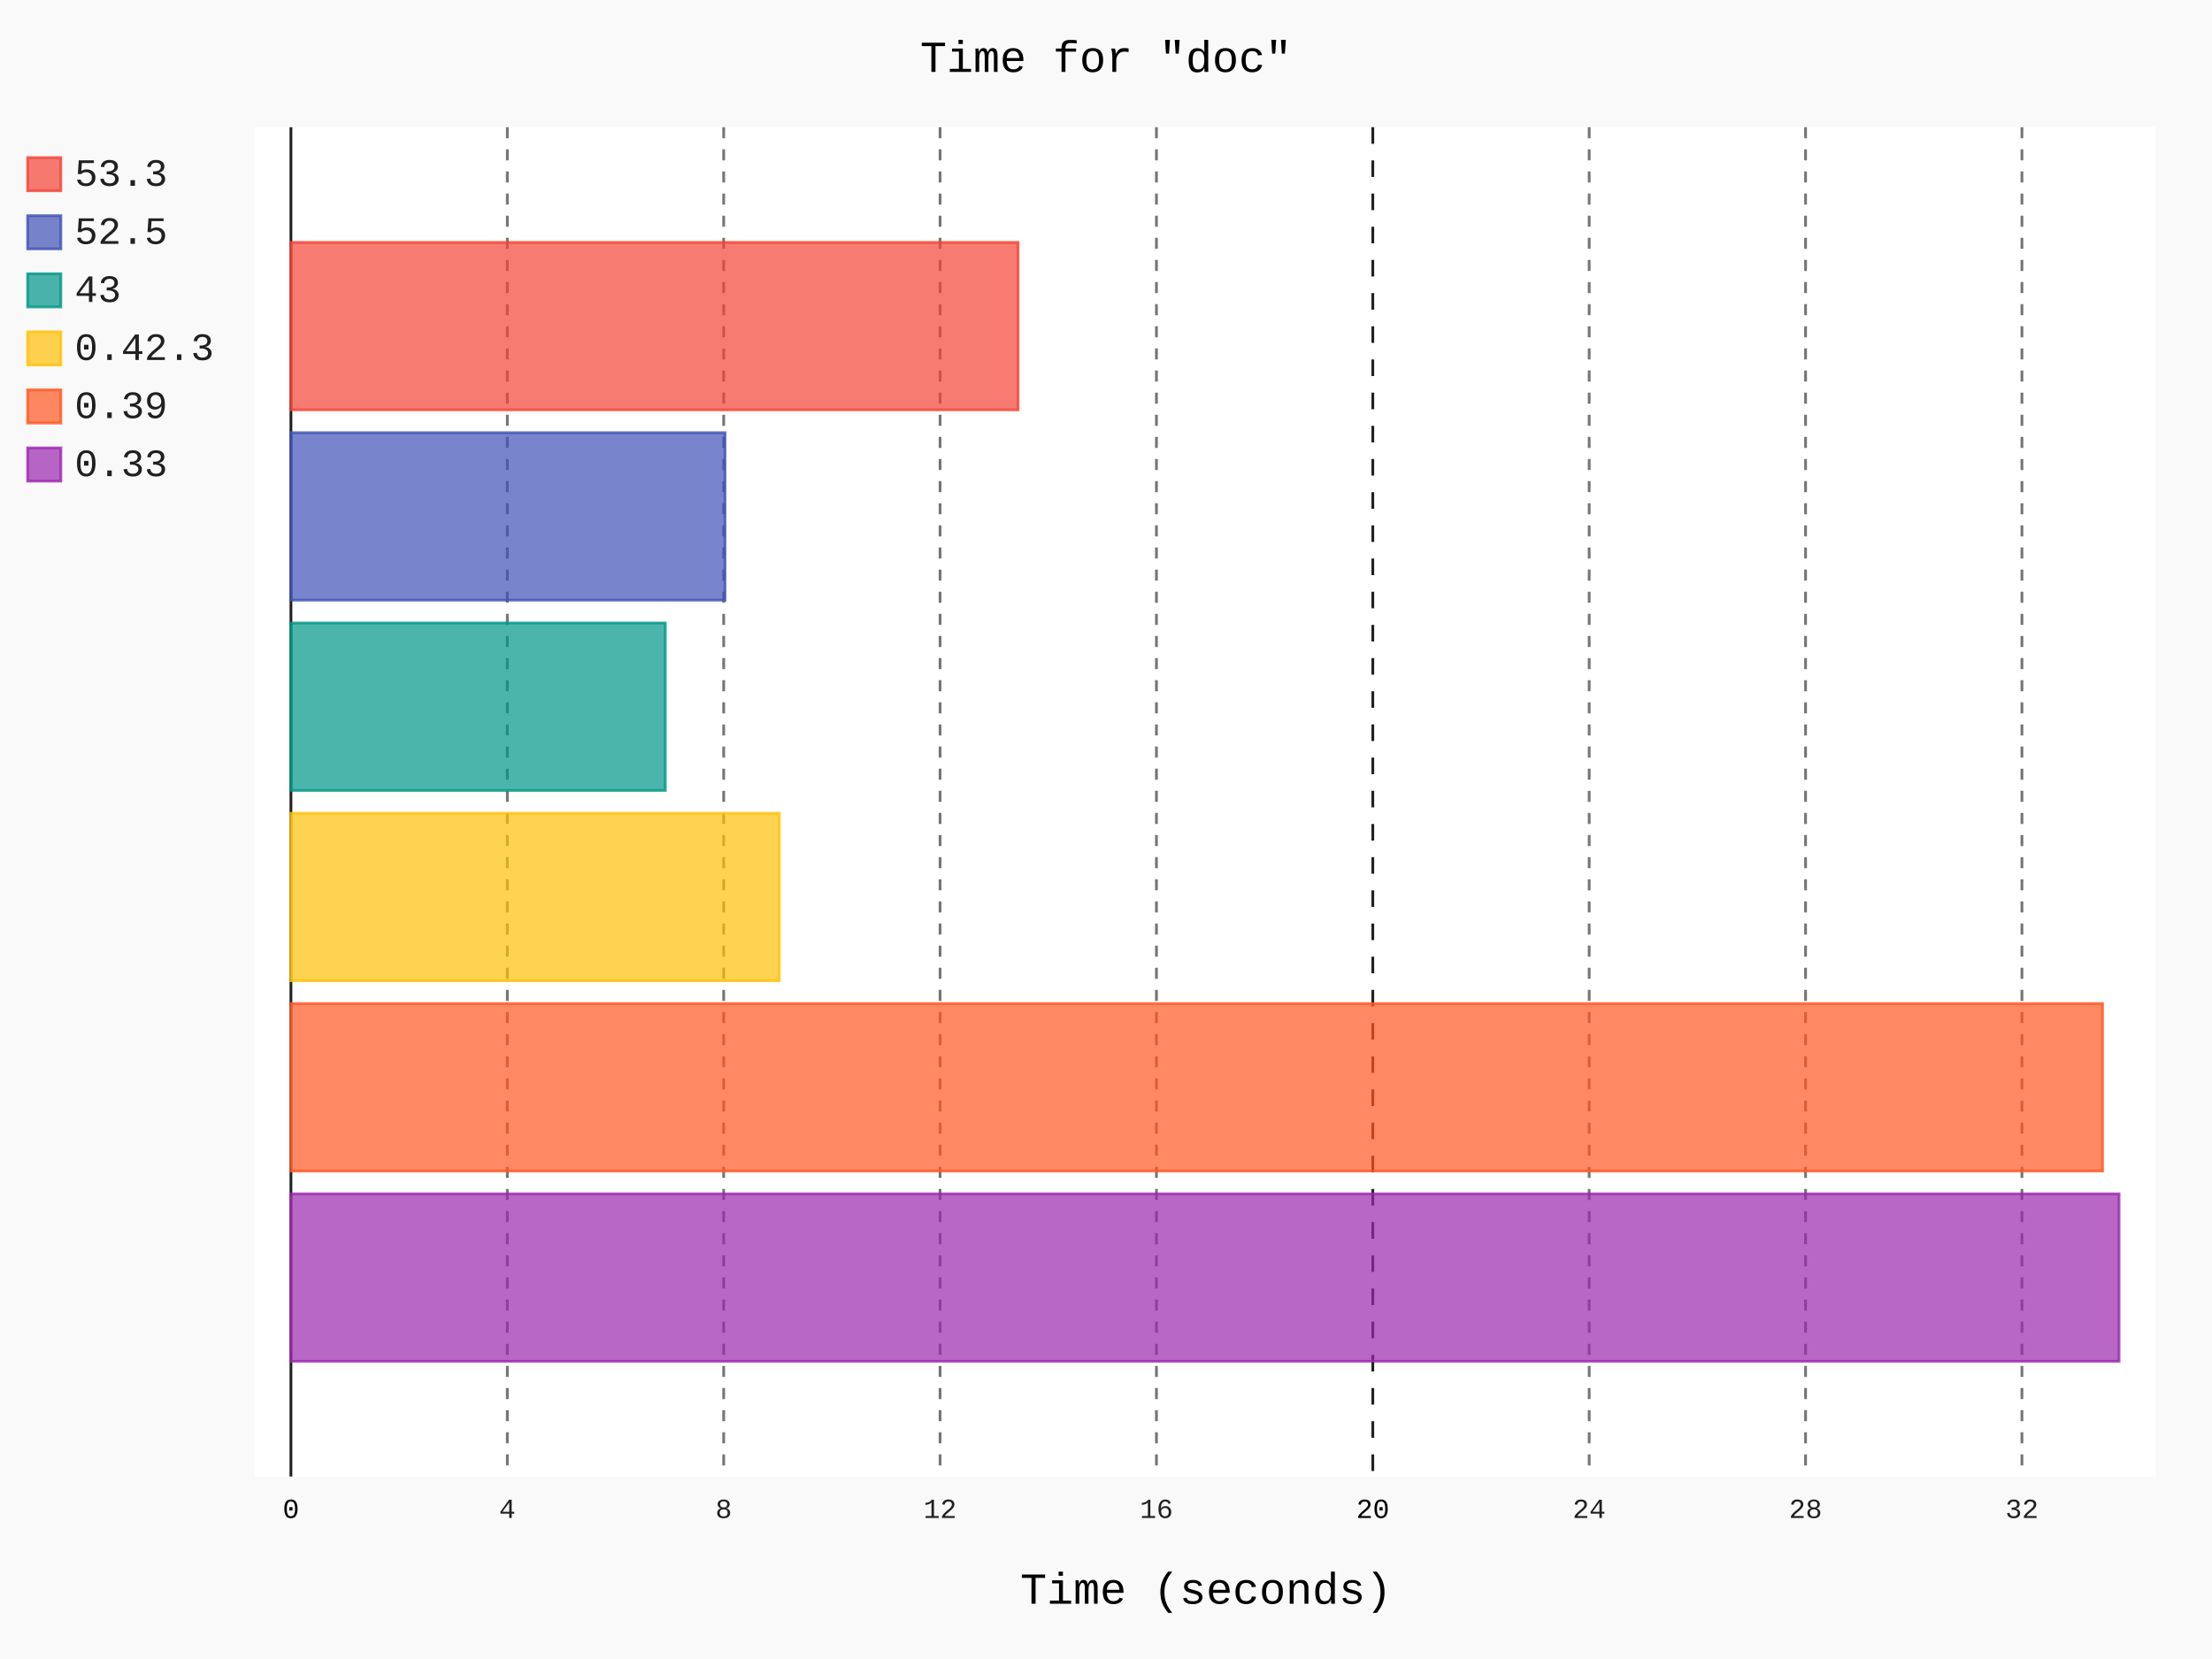
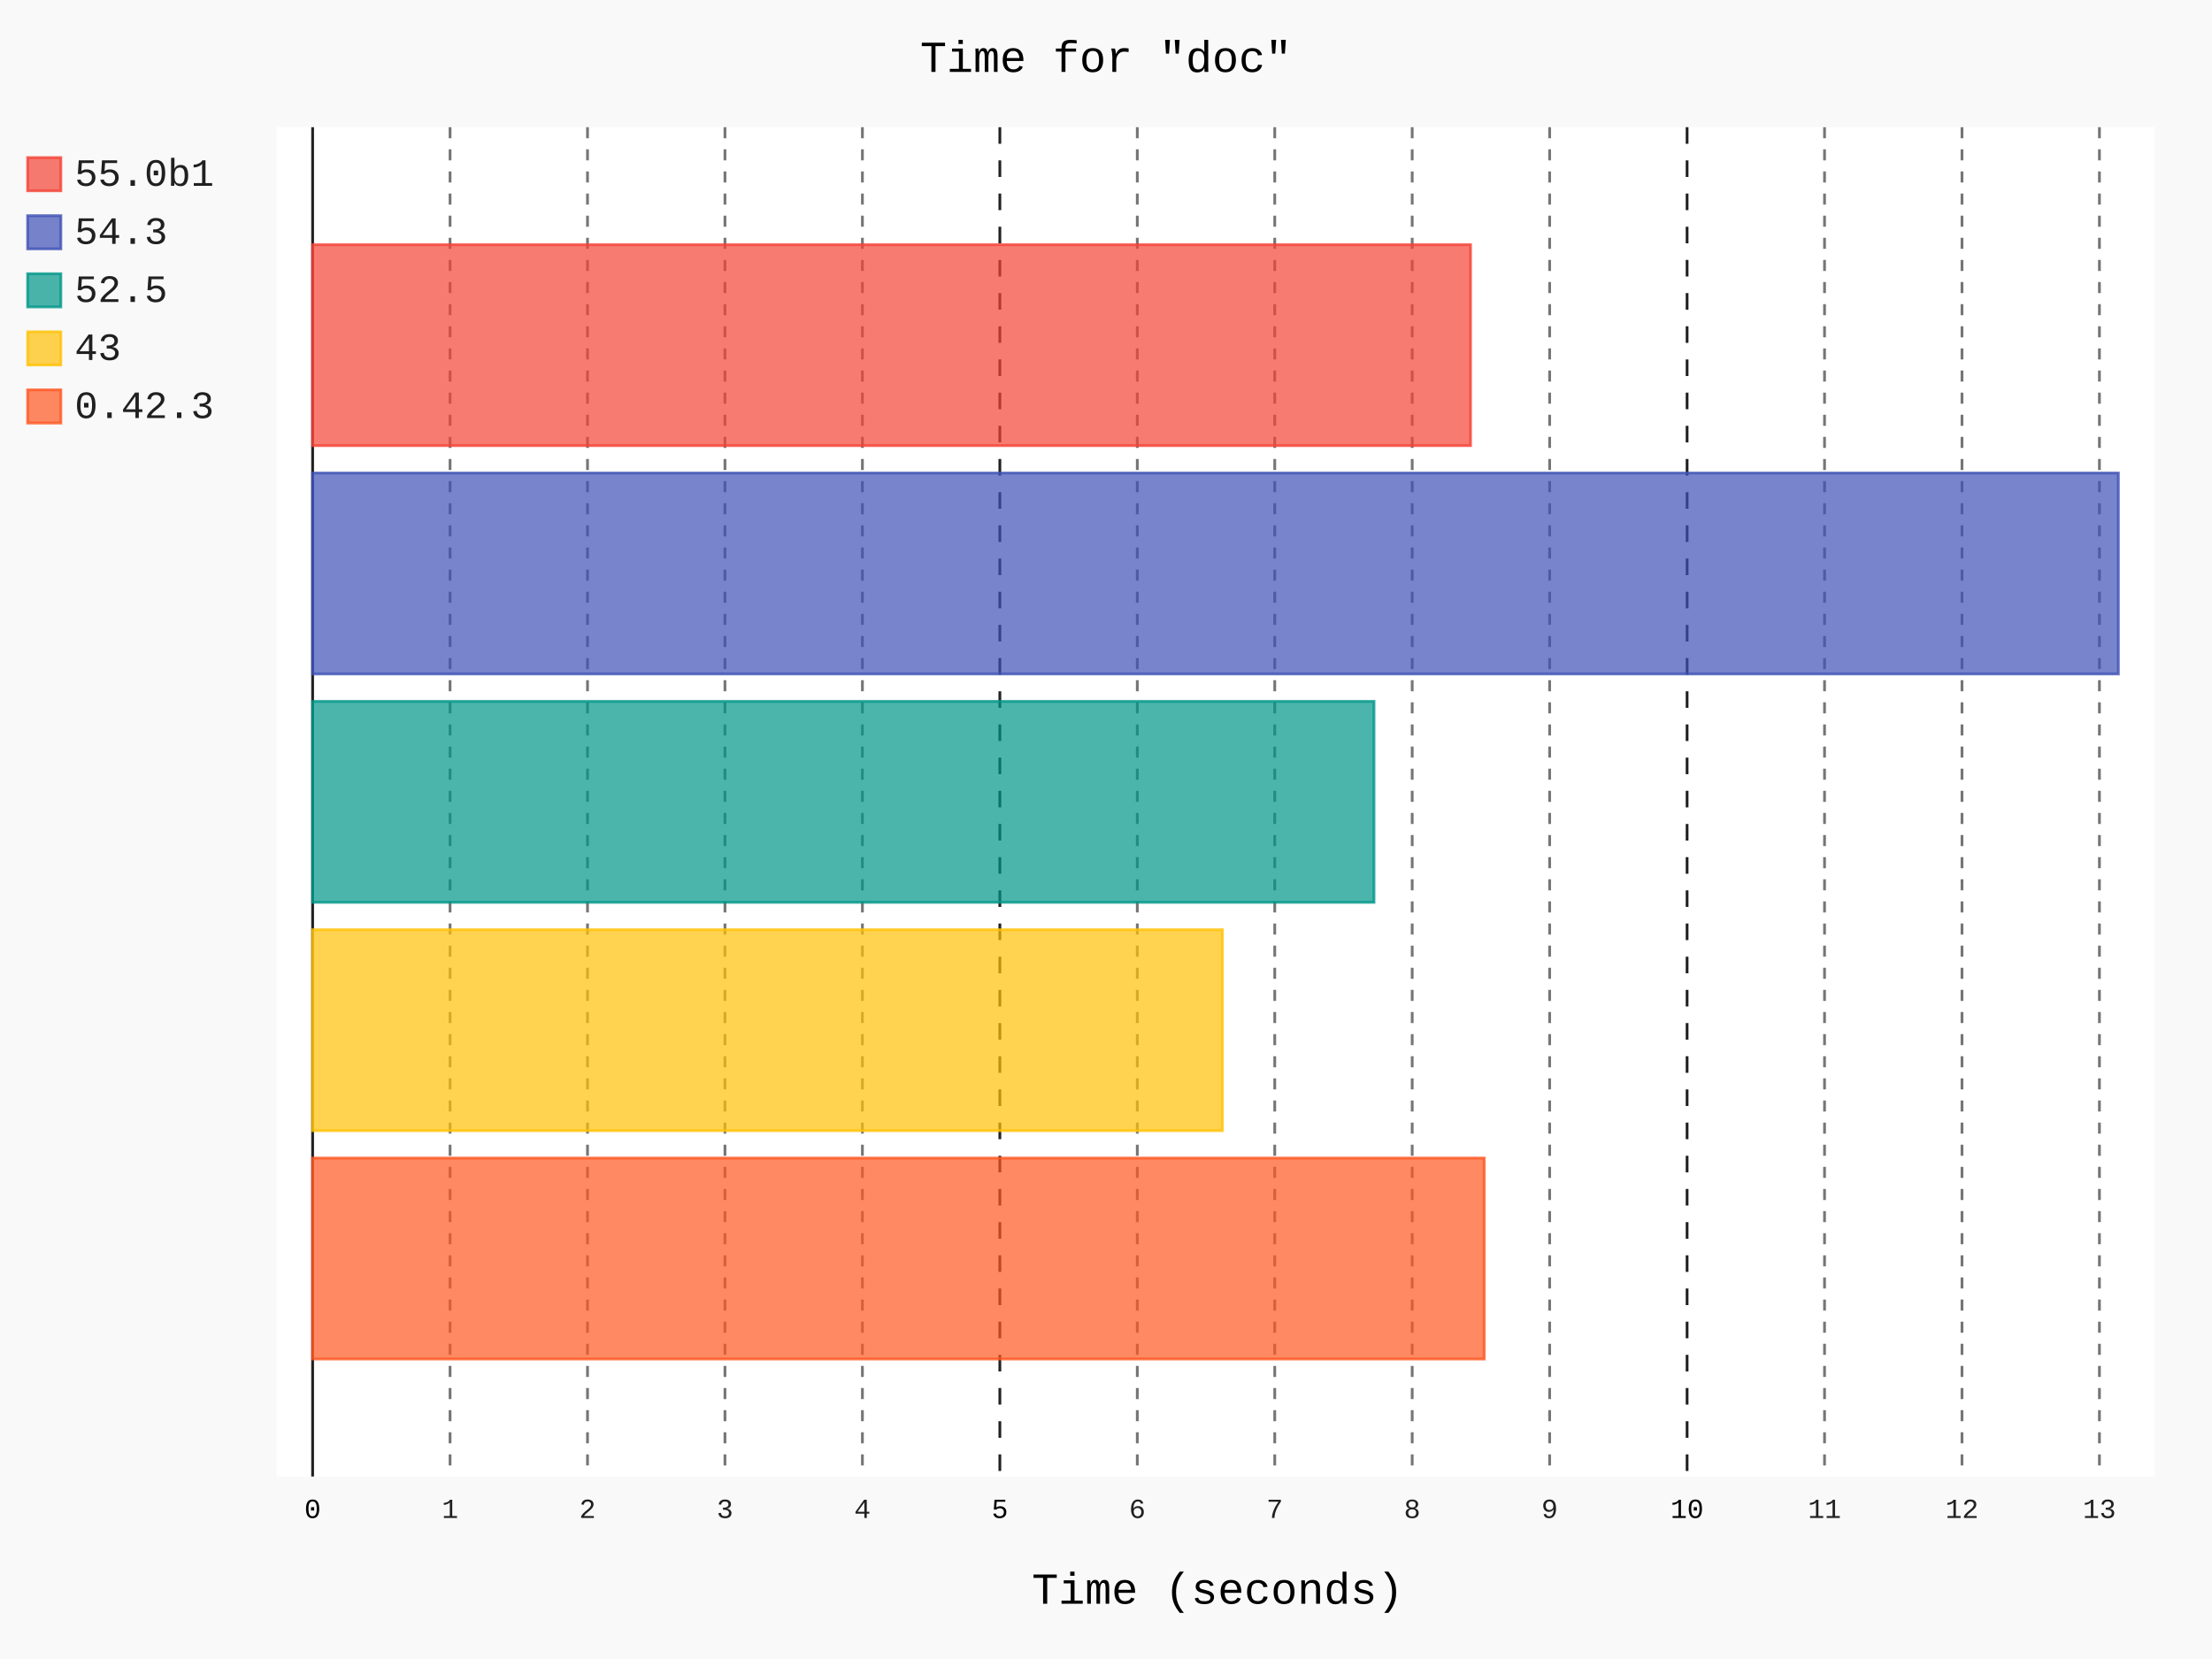
- <svg xmlns="http://www.w3.org/2000/svg" id="chart-b9147e9c-9933-45d5-b636-1f0ce4210431" class="pygal-chart" viewBox="0 0 800 600">
+ <svg xmlns="http://www.w3.org/2000/svg" id="chart-b84d6257-98fa-46c2-a483-85a273ecbb03" class="pygal-chart" viewBox="0 0 800 600">
  <defs>
-     <style type="text/css">#chart-b9147e9c-9933-45d5-b636-1f0ce4210431{-webkit-user-select:none;-webkit-font-smoothing:antialiased;font-family:Consolas,"Liberation Mono",Menlo,Courier,monospace}#chart-b9147e9c-9933-45d5-b636-1f0ce4210431 .title{font-family:Consolas,"Liberation Mono",Menlo,Courier,monospace;font-size:16px}#chart-b9147e9c-9933-45d5-b636-1f0ce4210431 .legends .legend text{font-family:Consolas,"Liberation Mono",Menlo,Courier,monospace;font-size:14px}#chart-b9147e9c-9933-45d5-b636-1f0ce4210431 .axis text{font-family:Consolas,"Liberation Mono",Menlo,Courier,monospace;font-size:10px}#chart-b9147e9c-9933-45d5-b636-1f0ce4210431 .axis text.major{font-family:Consolas,"Liberation Mono",Menlo,Courier,monospace;font-size:10px}#chart-b9147e9c-9933-45d5-b636-1f0ce4210431 .text-overlay text.value{font-family:Consolas,"Liberation Mono",Menlo,Courier,monospace;font-size:16px}#chart-b9147e9c-9933-45d5-b636-1f0ce4210431 .text-overlay text.label{font-family:Consolas,"Liberation Mono",Menlo,Courier,monospace;font-size:10px}#chart-b9147e9c-9933-45d5-b636-1f0ce4210431 .tooltip{font-family:Consolas,"Liberation Mono",Menlo,Courier,monospace;font-size:14px}#chart-b9147e9c-9933-45d5-b636-1f0ce4210431 text.no_data{font-family:Consolas,"Liberation Mono",Menlo,Courier,monospace;font-size:64px}
- #chart-b9147e9c-9933-45d5-b636-1f0ce4210431{background-color:rgba(249,249,249,1)}#chart-b9147e9c-9933-45d5-b636-1f0ce4210431 path,#chart-b9147e9c-9933-45d5-b636-1f0ce4210431 line,#chart-b9147e9c-9933-45d5-b636-1f0ce4210431 rect,#chart-b9147e9c-9933-45d5-b636-1f0ce4210431 circle{-webkit-transition:150ms;-moz-transition:150ms;transition:150ms}#chart-b9147e9c-9933-45d5-b636-1f0ce4210431 .graph &gt; .background{fill:rgba(249,249,249,1)}#chart-b9147e9c-9933-45d5-b636-1f0ce4210431 .plot &gt; .background{fill:rgba(255,255,255,1)}#chart-b9147e9c-9933-45d5-b636-1f0ce4210431 .graph{fill:rgba(0,0,0,.87)}#chart-b9147e9c-9933-45d5-b636-1f0ce4210431 text.no_data{fill:rgba(0,0,0,1)}#chart-b9147e9c-9933-45d5-b636-1f0ce4210431 .title{fill:rgba(0,0,0,1)}#chart-b9147e9c-9933-45d5-b636-1f0ce4210431 .legends .legend text{fill:rgba(0,0,0,.87)}#chart-b9147e9c-9933-45d5-b636-1f0ce4210431 .legends .legend:hover text{fill:rgba(0,0,0,1)}#chart-b9147e9c-9933-45d5-b636-1f0ce4210431 .axis .line{stroke:rgba(0,0,0,1)}#chart-b9147e9c-9933-45d5-b636-1f0ce4210431 .axis .guide.line{stroke:rgba(0,0,0,.54)}#chart-b9147e9c-9933-45d5-b636-1f0ce4210431 .axis .major.line{stroke:rgba(0,0,0,.87)}#chart-b9147e9c-9933-45d5-b636-1f0ce4210431 .axis text.major{fill:rgba(0,0,0,1)}#chart-b9147e9c-9933-45d5-b636-1f0ce4210431 .axis.y .guides:hover .guide.line,#chart-b9147e9c-9933-45d5-b636-1f0ce4210431 .line-graph .axis.x .guides:hover .guide.line,#chart-b9147e9c-9933-45d5-b636-1f0ce4210431 .stackedline-graph .axis.x .guides:hover .guide.line,#chart-b9147e9c-9933-45d5-b636-1f0ce4210431 .xy-graph .axis.x .guides:hover .guide.line{stroke:rgba(0,0,0,1)}#chart-b9147e9c-9933-45d5-b636-1f0ce4210431 .axis .guides:hover text{fill:rgba(0,0,0,1)}#chart-b9147e9c-9933-45d5-b636-1f0ce4210431 .reactive{fill-opacity:.7;stroke-opacity:.8}#chart-b9147e9c-9933-45d5-b636-1f0ce4210431 .ci{stroke:rgba(0,0,0,.87)}#chart-b9147e9c-9933-45d5-b636-1f0ce4210431 .reactive.active,#chart-b9147e9c-9933-45d5-b636-1f0ce4210431 .active .reactive{fill-opacity:.8;stroke-opacity:.9;stroke-width:4}#chart-b9147e9c-9933-45d5-b636-1f0ce4210431 .ci .reactive.active{stroke-width:1.5}#chart-b9147e9c-9933-45d5-b636-1f0ce4210431 .series text{fill:rgba(0,0,0,1)}#chart-b9147e9c-9933-45d5-b636-1f0ce4210431 .tooltip rect{fill:rgba(255,255,255,1);stroke:rgba(0,0,0,1);-webkit-transition:opacity 150ms;-moz-transition:opacity 150ms;transition:opacity 150ms}#chart-b9147e9c-9933-45d5-b636-1f0ce4210431 .tooltip .label{fill:rgba(0,0,0,.87)}#chart-b9147e9c-9933-45d5-b636-1f0ce4210431 .tooltip .label{fill:rgba(0,0,0,.87)}#chart-b9147e9c-9933-45d5-b636-1f0ce4210431 .tooltip .legend{font-size:.8em;fill:rgba(0,0,0,.54)}#chart-b9147e9c-9933-45d5-b636-1f0ce4210431 .tooltip .x_label{font-size:.6em;fill:rgba(0,0,0,1)}#chart-b9147e9c-9933-45d5-b636-1f0ce4210431 .tooltip .xlink{font-size:.5em;text-decoration:underline}#chart-b9147e9c-9933-45d5-b636-1f0ce4210431 .tooltip .value{font-size:1.5em}#chart-b9147e9c-9933-45d5-b636-1f0ce4210431 .bound{font-size:.5em}#chart-b9147e9c-9933-45d5-b636-1f0ce4210431 .max-value{font-size:.75em;fill:rgba(0,0,0,.54)}#chart-b9147e9c-9933-45d5-b636-1f0ce4210431 .map-element{fill:rgba(255,255,255,1);stroke:rgba(0,0,0,.54) !important}#chart-b9147e9c-9933-45d5-b636-1f0ce4210431 .map-element .reactive{fill-opacity:inherit;stroke-opacity:inherit}#chart-b9147e9c-9933-45d5-b636-1f0ce4210431 .color-0,#chart-b9147e9c-9933-45d5-b636-1f0ce4210431 .color-0 a:visited{stroke:#F44336;fill:#F44336}#chart-b9147e9c-9933-45d5-b636-1f0ce4210431 .color-1,#chart-b9147e9c-9933-45d5-b636-1f0ce4210431 .color-1 a:visited{stroke:#3F51B5;fill:#3F51B5}#chart-b9147e9c-9933-45d5-b636-1f0ce4210431 .color-2,#chart-b9147e9c-9933-45d5-b636-1f0ce4210431 .color-2 a:visited{stroke:#009688;fill:#009688}#chart-b9147e9c-9933-45d5-b636-1f0ce4210431 .color-3,#chart-b9147e9c-9933-45d5-b636-1f0ce4210431 .color-3 a:visited{stroke:#FFC107;fill:#FFC107}#chart-b9147e9c-9933-45d5-b636-1f0ce4210431 .color-4,#chart-b9147e9c-9933-45d5-b636-1f0ce4210431 .color-4 a:visited{stroke:#FF5722;fill:#FF5722}#chart-b9147e9c-9933-45d5-b636-1f0ce4210431 .color-5,#chart-b9147e9c-9933-45d5-b636-1f0ce4210431 .color-5 a:visited{stroke:#9C27B0;fill:#9C27B0}#chart-b9147e9c-9933-45d5-b636-1f0ce4210431 .text-overlay .color-0 text{fill:black}#chart-b9147e9c-9933-45d5-b636-1f0ce4210431 .text-overlay .color-1 text{fill:black}#chart-b9147e9c-9933-45d5-b636-1f0ce4210431 .text-overlay .color-2 text{fill:black}#chart-b9147e9c-9933-45d5-b636-1f0ce4210431 .text-overlay .color-3 text{fill:black}#chart-b9147e9c-9933-45d5-b636-1f0ce4210431 .text-overlay .color-4 text{fill:black}#chart-b9147e9c-9933-45d5-b636-1f0ce4210431 .text-overlay .color-5 text{fill:black}
- #chart-b9147e9c-9933-45d5-b636-1f0ce4210431 text.no_data{text-anchor:middle}#chart-b9147e9c-9933-45d5-b636-1f0ce4210431 .guide.line{fill:none}#chart-b9147e9c-9933-45d5-b636-1f0ce4210431 .centered{text-anchor:middle}#chart-b9147e9c-9933-45d5-b636-1f0ce4210431 .title{text-anchor:middle}#chart-b9147e9c-9933-45d5-b636-1f0ce4210431 .legends .legend text{fill-opacity:1}#chart-b9147e9c-9933-45d5-b636-1f0ce4210431 .axis.x text{text-anchor:middle}#chart-b9147e9c-9933-45d5-b636-1f0ce4210431 .axis.x:not(.web) text[transform]{text-anchor:start}#chart-b9147e9c-9933-45d5-b636-1f0ce4210431 .axis.x:not(.web) text[transform].backwards{text-anchor:end}#chart-b9147e9c-9933-45d5-b636-1f0ce4210431 .axis.y text{text-anchor:end}#chart-b9147e9c-9933-45d5-b636-1f0ce4210431 .axis.y text[transform].backwards{text-anchor:start}#chart-b9147e9c-9933-45d5-b636-1f0ce4210431 .axis.y2 text{text-anchor:start}#chart-b9147e9c-9933-45d5-b636-1f0ce4210431 .axis.y2 text[transform].backwards{text-anchor:end}#chart-b9147e9c-9933-45d5-b636-1f0ce4210431 .axis .guide.line{stroke-dasharray:4,4}#chart-b9147e9c-9933-45d5-b636-1f0ce4210431 .axis .major.guide.line{stroke-dasharray:6,6}#chart-b9147e9c-9933-45d5-b636-1f0ce4210431 .horizontal .axis.y .guide.line,#chart-b9147e9c-9933-45d5-b636-1f0ce4210431 .horizontal .axis.y2 .guide.line,#chart-b9147e9c-9933-45d5-b636-1f0ce4210431 .vertical .axis.x .guide.line{opacity:0}#chart-b9147e9c-9933-45d5-b636-1f0ce4210431 .horizontal .axis.always_show .guide.line,#chart-b9147e9c-9933-45d5-b636-1f0ce4210431 .vertical .axis.always_show .guide.line{opacity:1 !important}#chart-b9147e9c-9933-45d5-b636-1f0ce4210431 .axis.y .guides:hover .guide.line,#chart-b9147e9c-9933-45d5-b636-1f0ce4210431 .axis.y2 .guides:hover .guide.line,#chart-b9147e9c-9933-45d5-b636-1f0ce4210431 .axis.x .guides:hover .guide.line{opacity:1}#chart-b9147e9c-9933-45d5-b636-1f0ce4210431 .axis .guides:hover text{opacity:1}#chart-b9147e9c-9933-45d5-b636-1f0ce4210431 .nofill{fill:none}#chart-b9147e9c-9933-45d5-b636-1f0ce4210431 .subtle-fill{fill-opacity:.2}#chart-b9147e9c-9933-45d5-b636-1f0ce4210431 .dot{stroke-width:1px;fill-opacity:1}#chart-b9147e9c-9933-45d5-b636-1f0ce4210431 .dot.active{stroke-width:5px}#chart-b9147e9c-9933-45d5-b636-1f0ce4210431 .dot.negative{fill:transparent}#chart-b9147e9c-9933-45d5-b636-1f0ce4210431 text,#chart-b9147e9c-9933-45d5-b636-1f0ce4210431 tspan{stroke:none !important}#chart-b9147e9c-9933-45d5-b636-1f0ce4210431 .series text.active{opacity:1}#chart-b9147e9c-9933-45d5-b636-1f0ce4210431 .tooltip rect{fill-opacity:.95;stroke-width:.5}#chart-b9147e9c-9933-45d5-b636-1f0ce4210431 .tooltip text{fill-opacity:1}#chart-b9147e9c-9933-45d5-b636-1f0ce4210431 .showable{visibility:hidden}#chart-b9147e9c-9933-45d5-b636-1f0ce4210431 .showable.shown{visibility:visible}#chart-b9147e9c-9933-45d5-b636-1f0ce4210431 .gauge-background{fill:rgba(229,229,229,1);stroke:none}#chart-b9147e9c-9933-45d5-b636-1f0ce4210431 .bg-lines{stroke:rgba(249,249,249,1);stroke-width:2px}</style>
+     <style type="text/css">#chart-b84d6257-98fa-46c2-a483-85a273ecbb03{-webkit-user-select:none;-webkit-font-smoothing:antialiased;font-family:Consolas,"Liberation Mono",Menlo,Courier,monospace}#chart-b84d6257-98fa-46c2-a483-85a273ecbb03 .title{font-family:Consolas,"Liberation Mono",Menlo,Courier,monospace;font-size:16px}#chart-b84d6257-98fa-46c2-a483-85a273ecbb03 .legends .legend text{font-family:Consolas,"Liberation Mono",Menlo,Courier,monospace;font-size:14px}#chart-b84d6257-98fa-46c2-a483-85a273ecbb03 .axis text{font-family:Consolas,"Liberation Mono",Menlo,Courier,monospace;font-size:10px}#chart-b84d6257-98fa-46c2-a483-85a273ecbb03 .axis text.major{font-family:Consolas,"Liberation Mono",Menlo,Courier,monospace;font-size:10px}#chart-b84d6257-98fa-46c2-a483-85a273ecbb03 .text-overlay text.value{font-family:Consolas,"Liberation Mono",Menlo,Courier,monospace;font-size:16px}#chart-b84d6257-98fa-46c2-a483-85a273ecbb03 .text-overlay text.label{font-family:Consolas,"Liberation Mono",Menlo,Courier,monospace;font-size:10px}#chart-b84d6257-98fa-46c2-a483-85a273ecbb03 .tooltip{font-family:Consolas,"Liberation Mono",Menlo,Courier,monospace;font-size:14px}#chart-b84d6257-98fa-46c2-a483-85a273ecbb03 text.no_data{font-family:Consolas,"Liberation Mono",Menlo,Courier,monospace;font-size:64px}
+ #chart-b84d6257-98fa-46c2-a483-85a273ecbb03{background-color:rgba(249,249,249,1)}#chart-b84d6257-98fa-46c2-a483-85a273ecbb03 path,#chart-b84d6257-98fa-46c2-a483-85a273ecbb03 line,#chart-b84d6257-98fa-46c2-a483-85a273ecbb03 rect,#chart-b84d6257-98fa-46c2-a483-85a273ecbb03 circle{-webkit-transition:150ms;-moz-transition:150ms;transition:150ms}#chart-b84d6257-98fa-46c2-a483-85a273ecbb03 .graph &gt; .background{fill:rgba(249,249,249,1)}#chart-b84d6257-98fa-46c2-a483-85a273ecbb03 .plot &gt; .background{fill:rgba(255,255,255,1)}#chart-b84d6257-98fa-46c2-a483-85a273ecbb03 .graph{fill:rgba(0,0,0,.87)}#chart-b84d6257-98fa-46c2-a483-85a273ecbb03 text.no_data{fill:rgba(0,0,0,1)}#chart-b84d6257-98fa-46c2-a483-85a273ecbb03 .title{fill:rgba(0,0,0,1)}#chart-b84d6257-98fa-46c2-a483-85a273ecbb03 .legends .legend text{fill:rgba(0,0,0,.87)}#chart-b84d6257-98fa-46c2-a483-85a273ecbb03 .legends .legend:hover text{fill:rgba(0,0,0,1)}#chart-b84d6257-98fa-46c2-a483-85a273ecbb03 .axis .line{stroke:rgba(0,0,0,1)}#chart-b84d6257-98fa-46c2-a483-85a273ecbb03 .axis .guide.line{stroke:rgba(0,0,0,.54)}#chart-b84d6257-98fa-46c2-a483-85a273ecbb03 .axis .major.line{stroke:rgba(0,0,0,.87)}#chart-b84d6257-98fa-46c2-a483-85a273ecbb03 .axis text.major{fill:rgba(0,0,0,1)}#chart-b84d6257-98fa-46c2-a483-85a273ecbb03 .axis.y .guides:hover .guide.line,#chart-b84d6257-98fa-46c2-a483-85a273ecbb03 .line-graph .axis.x .guides:hover .guide.line,#chart-b84d6257-98fa-46c2-a483-85a273ecbb03 .stackedline-graph .axis.x .guides:hover .guide.line,#chart-b84d6257-98fa-46c2-a483-85a273ecbb03 .xy-graph .axis.x .guides:hover .guide.line{stroke:rgba(0,0,0,1)}#chart-b84d6257-98fa-46c2-a483-85a273ecbb03 .axis .guides:hover text{fill:rgba(0,0,0,1)}#chart-b84d6257-98fa-46c2-a483-85a273ecbb03 .reactive{fill-opacity:.7;stroke-opacity:.8}#chart-b84d6257-98fa-46c2-a483-85a273ecbb03 .ci{stroke:rgba(0,0,0,.87)}#chart-b84d6257-98fa-46c2-a483-85a273ecbb03 .reactive.active,#chart-b84d6257-98fa-46c2-a483-85a273ecbb03 .active .reactive{fill-opacity:.8;stroke-opacity:.9;stroke-width:4}#chart-b84d6257-98fa-46c2-a483-85a273ecbb03 .ci .reactive.active{stroke-width:1.5}#chart-b84d6257-98fa-46c2-a483-85a273ecbb03 .series text{fill:rgba(0,0,0,1)}#chart-b84d6257-98fa-46c2-a483-85a273ecbb03 .tooltip rect{fill:rgba(255,255,255,1);stroke:rgba(0,0,0,1);-webkit-transition:opacity 150ms;-moz-transition:opacity 150ms;transition:opacity 150ms}#chart-b84d6257-98fa-46c2-a483-85a273ecbb03 .tooltip .label{fill:rgba(0,0,0,.87)}#chart-b84d6257-98fa-46c2-a483-85a273ecbb03 .tooltip .label{fill:rgba(0,0,0,.87)}#chart-b84d6257-98fa-46c2-a483-85a273ecbb03 .tooltip .legend{font-size:.8em;fill:rgba(0,0,0,.54)}#chart-b84d6257-98fa-46c2-a483-85a273ecbb03 .tooltip .x_label{font-size:.6em;fill:rgba(0,0,0,1)}#chart-b84d6257-98fa-46c2-a483-85a273ecbb03 .tooltip .xlink{font-size:.5em;text-decoration:underline}#chart-b84d6257-98fa-46c2-a483-85a273ecbb03 .tooltip .value{font-size:1.5em}#chart-b84d6257-98fa-46c2-a483-85a273ecbb03 .bound{font-size:.5em}#chart-b84d6257-98fa-46c2-a483-85a273ecbb03 .max-value{font-size:.75em;fill:rgba(0,0,0,.54)}#chart-b84d6257-98fa-46c2-a483-85a273ecbb03 .map-element{fill:rgba(255,255,255,1);stroke:rgba(0,0,0,.54) !important}#chart-b84d6257-98fa-46c2-a483-85a273ecbb03 .map-element .reactive{fill-opacity:inherit;stroke-opacity:inherit}#chart-b84d6257-98fa-46c2-a483-85a273ecbb03 .color-0,#chart-b84d6257-98fa-46c2-a483-85a273ecbb03 .color-0 a:visited{stroke:#F44336;fill:#F44336}#chart-b84d6257-98fa-46c2-a483-85a273ecbb03 .color-1,#chart-b84d6257-98fa-46c2-a483-85a273ecbb03 .color-1 a:visited{stroke:#3F51B5;fill:#3F51B5}#chart-b84d6257-98fa-46c2-a483-85a273ecbb03 .color-2,#chart-b84d6257-98fa-46c2-a483-85a273ecbb03 .color-2 a:visited{stroke:#009688;fill:#009688}#chart-b84d6257-98fa-46c2-a483-85a273ecbb03 .color-3,#chart-b84d6257-98fa-46c2-a483-85a273ecbb03 .color-3 a:visited{stroke:#FFC107;fill:#FFC107}#chart-b84d6257-98fa-46c2-a483-85a273ecbb03 .color-4,#chart-b84d6257-98fa-46c2-a483-85a273ecbb03 .color-4 a:visited{stroke:#FF5722;fill:#FF5722}#chart-b84d6257-98fa-46c2-a483-85a273ecbb03 .text-overlay .color-0 text{fill:black}#chart-b84d6257-98fa-46c2-a483-85a273ecbb03 .text-overlay .color-1 text{fill:black}#chart-b84d6257-98fa-46c2-a483-85a273ecbb03 .text-overlay .color-2 text{fill:black}#chart-b84d6257-98fa-46c2-a483-85a273ecbb03 .text-overlay .color-3 text{fill:black}#chart-b84d6257-98fa-46c2-a483-85a273ecbb03 .text-overlay .color-4 text{fill:black}
+ #chart-b84d6257-98fa-46c2-a483-85a273ecbb03 text.no_data{text-anchor:middle}#chart-b84d6257-98fa-46c2-a483-85a273ecbb03 .guide.line{fill:none}#chart-b84d6257-98fa-46c2-a483-85a273ecbb03 .centered{text-anchor:middle}#chart-b84d6257-98fa-46c2-a483-85a273ecbb03 .title{text-anchor:middle}#chart-b84d6257-98fa-46c2-a483-85a273ecbb03 .legends .legend text{fill-opacity:1}#chart-b84d6257-98fa-46c2-a483-85a273ecbb03 .axis.x text{text-anchor:middle}#chart-b84d6257-98fa-46c2-a483-85a273ecbb03 .axis.x:not(.web) text[transform]{text-anchor:start}#chart-b84d6257-98fa-46c2-a483-85a273ecbb03 .axis.x:not(.web) text[transform].backwards{text-anchor:end}#chart-b84d6257-98fa-46c2-a483-85a273ecbb03 .axis.y text{text-anchor:end}#chart-b84d6257-98fa-46c2-a483-85a273ecbb03 .axis.y text[transform].backwards{text-anchor:start}#chart-b84d6257-98fa-46c2-a483-85a273ecbb03 .axis.y2 text{text-anchor:start}#chart-b84d6257-98fa-46c2-a483-85a273ecbb03 .axis.y2 text[transform].backwards{text-anchor:end}#chart-b84d6257-98fa-46c2-a483-85a273ecbb03 .axis .guide.line{stroke-dasharray:4,4}#chart-b84d6257-98fa-46c2-a483-85a273ecbb03 .axis .major.guide.line{stroke-dasharray:6,6}#chart-b84d6257-98fa-46c2-a483-85a273ecbb03 .horizontal .axis.y .guide.line,#chart-b84d6257-98fa-46c2-a483-85a273ecbb03 .horizontal .axis.y2 .guide.line,#chart-b84d6257-98fa-46c2-a483-85a273ecbb03 .vertical .axis.x .guide.line{opacity:0}#chart-b84d6257-98fa-46c2-a483-85a273ecbb03 .horizontal .axis.always_show .guide.line,#chart-b84d6257-98fa-46c2-a483-85a273ecbb03 .vertical .axis.always_show .guide.line{opacity:1 !important}#chart-b84d6257-98fa-46c2-a483-85a273ecbb03 .axis.y .guides:hover .guide.line,#chart-b84d6257-98fa-46c2-a483-85a273ecbb03 .axis.y2 .guides:hover .guide.line,#chart-b84d6257-98fa-46c2-a483-85a273ecbb03 .axis.x .guides:hover .guide.line{opacity:1}#chart-b84d6257-98fa-46c2-a483-85a273ecbb03 .axis .guides:hover text{opacity:1}#chart-b84d6257-98fa-46c2-a483-85a273ecbb03 .nofill{fill:none}#chart-b84d6257-98fa-46c2-a483-85a273ecbb03 .subtle-fill{fill-opacity:.2}#chart-b84d6257-98fa-46c2-a483-85a273ecbb03 .dot{stroke-width:1px;fill-opacity:1}#chart-b84d6257-98fa-46c2-a483-85a273ecbb03 .dot.active{stroke-width:5px}#chart-b84d6257-98fa-46c2-a483-85a273ecbb03 .dot.negative{fill:transparent}#chart-b84d6257-98fa-46c2-a483-85a273ecbb03 text,#chart-b84d6257-98fa-46c2-a483-85a273ecbb03 tspan{stroke:none !important}#chart-b84d6257-98fa-46c2-a483-85a273ecbb03 .series text.active{opacity:1}#chart-b84d6257-98fa-46c2-a483-85a273ecbb03 .tooltip rect{fill-opacity:.95;stroke-width:.5}#chart-b84d6257-98fa-46c2-a483-85a273ecbb03 .tooltip text{fill-opacity:1}#chart-b84d6257-98fa-46c2-a483-85a273ecbb03 .showable{visibility:hidden}#chart-b84d6257-98fa-46c2-a483-85a273ecbb03 .showable.shown{visibility:visible}#chart-b84d6257-98fa-46c2-a483-85a273ecbb03 .gauge-background{fill:rgba(229,229,229,1);stroke:none}#chart-b84d6257-98fa-46c2-a483-85a273ecbb03 .bg-lines{stroke:rgba(249,249,249,1);stroke-width:2px}</style>
  </defs>
  <g class="graph horizontalbar-graph horizontal">
    <rect x="0" y="0" width="800" height="600" class="background" />
-     <g transform="translate(92, 46)" class="plot">
-       <rect x="0" y="0" width="687.6" height="488" class="background" />
+     <g transform="translate(100, 46)" class="plot">
+       <rect x="0" y="0" width="679.2" height="488" class="background" />
      <g class="axis x always_show">
        <g class="guides">
-           <path d="M13.223 0 v488" class="axis major line" />
-           <text x="13.223" y="503.0" class="major">0</text>
+           <path d="M13.062 0 v488" class="axis major line" />
+           <text x="13.062" y="503.0" class="major">0</text>
        </g>
        <g class="guides">
-           <path d="M91.478 0 v488" class="guide line" />
-           <text x="91.478" y="503.0" class="">4</text>
+           <path d="M62.771 0 v488" class="guide line" />
+           <text x="62.771" y="503.0" class="">1</text>
        </g>
        <g class="guides">
-           <path d="M169.732 0 v488" class="guide line" />
-           <text x="169.732" y="503.0" class="">8</text>
+           <path d="M112.481 0 v488" class="guide line" />
+           <text x="112.481" y="503.0" class="">2</text>
        </g>
        <g class="guides">
-           <path d="M247.987 0 v488" class="guide line" />
-           <text x="247.987" y="503.0" class="">12</text>
+           <path d="M162.191 0 v488" class="guide line" />
+           <text x="162.191" y="503.0" class="">3</text>
        </g>
        <g class="guides">
-           <path d="M326.242 0 v488" class="guide line" />
-           <text x="326.242" y="503.0" class="">16</text>
+           <path d="M211.901 0 v488" class="guide line" />
+           <text x="211.901" y="503.0" class="">4</text>
        </g>
        <g class="guides">
-           <path d="M404.496 0 v488" class="major guide line" />
-           <text x="404.496" y="503.0" class="major">20</text>
+           <path d="M261.61 0 v488" class="major guide line" />
+           <text x="261.61" y="503.0" class="major">5</text>
        </g>
        <g class="guides">
-           <path d="M482.751 0 v488" class="guide line" />
-           <text x="482.751" y="503.0" class="">24</text>
+           <path d="M311.32 0 v488" class="guide line" />
+           <text x="311.32" y="503.0" class="">6</text>
        </g>
        <g class="guides">
-           <path d="M561.006 0 v488" class="guide line" />
-           <text x="561.006" y="503.0" class="">28</text>
+           <path d="M361.03 0 v488" class="guide line" />
+           <text x="361.03" y="503.0" class="">7</text>
        </g>
        <g class="guides">
-           <path d="M639.26 0 v488" class="guide line" />
-           <text x="639.26" y="503.0" class="">32</text>
+           <path d="M410.74 0 v488" class="guide line" />
+           <text x="410.74" y="503.0" class="">8</text>
        </g>
-       </g>
-       <g class="series serie-5 color-5">
-         <g class="bars">
-           <g class="bar">
-             <rect x="13.223" y="385.77" rx="0" ry="0" width="661.154" height="60.562" class="rect reactive tooltip-trigger" />
-           </g>
+         <g class="guides">
+           <path d="M460.449 0 v488" class="guide line" />
+           <text x="460.449" y="503.0" class="">9</text>
+         </g>
+         <g class="guides">
+           <path d="M510.159 0 v488" class="major guide line" />
+           <text x="510.159" y="503.0" class="major">10</text>
+         </g>
+         <g class="guides">
+           <path d="M559.869 0 v488" class="guide line" />
+           <text x="559.869" y="503.0" class="">11</text>
+         </g>
+         <g class="guides">
+           <path d="M609.579 0 v488" class="guide line" />
+           <text x="609.579" y="503.0" class="">12</text>
+         </g>
+         <g class="guides">
+           <path d="M659.288 0 v488" class="guide line" />
+           <text x="659.288" y="503.0" class="">13</text>
        </g>
      </g>
      <g class="series serie-4 color-4">
        <g class="bars">
          <g class="bar">
-             <rect x="13.223" y="316.95" rx="0" ry="0" width="655.189" height="60.562" class="rect reactive tooltip-trigger" />
+             <rect x="13.062" y="372.832" rx="0" ry="0" width="423.731" height="72.674" class="rect reactive tooltip-trigger" />
          </g>
        </g>
      </g>
      <g class="series serie-3 color-3">
        <g class="bars">
          <g class="bar">
-             <rect x="13.223" y="248.129" rx="0" ry="0" width="176.613" height="60.562" class="rect reactive tooltip-trigger" />
+             <rect x="13.062" y="290.247" rx="0" ry="0" width="329.019" height="72.674" class="rect reactive tooltip-trigger" />
          </g>
        </g>
      </g>
      <g class="series serie-2 color-2">
        <g class="bars">
          <g class="bar">
-             <rect x="13.223" y="179.309" rx="0" ry="0" width="135.4" height="60.562" class="rect reactive tooltip-trigger" />
+             <rect x="13.062" y="207.663" rx="0" ry="0" width="383.864" height="72.674" class="rect reactive tooltip-trigger" />
          </g>
        </g>
      </g>
      <g class="series serie-1 color-1">
        <g class="bars">
          <g class="bar">
-             <rect x="13.223" y="110.488" rx="0" ry="0" width="156.989" height="60.562" class="rect reactive tooltip-trigger" />
+             <rect x="13.062" y="125.078" rx="0" ry="0" width="653.077" height="72.674" class="rect reactive tooltip-trigger" />
          </g>
        </g>
      </g>
      <g class="series serie-0 color-0">
        <g class="bars">
          <g class="bar">
-             <rect x="13.223" y="41.668" rx="0" ry="0" width="262.973" height="60.562" class="rect reactive tooltip-trigger" />
+             <rect x="13.062" y="42.494" rx="0" ry="0" width="418.785" height="72.674" class="rect reactive tooltip-trigger" />
          </g>
        </g>
      </g>
    </g>
    <g class="titles">
      <text x="400.0" y="26" class="title plot_title">Time for "doc"</text>
-       <text x="436.2" y="580" class="title">Time (seconds)</text>
+       <text x="440.4" y="580" class="title">Time (seconds)</text>
    </g>
-     <g transform="translate(92, 46)" class="plot overlay">
-       <g class="series serie-5 color-5" />
+     <g transform="translate(100, 46)" class="plot overlay">
      <g class="series serie-4 color-4" />
      <g class="series serie-3 color-3" />
      <g class="series serie-2 color-2" />
      <g class="series serie-1 color-1" />
      <g class="series serie-0 color-0" />
    </g>
-     <g transform="translate(92, 46)" class="plot text-overlay">
-       <g class="series serie-5 color-5" />
+     <g transform="translate(100, 46)" class="plot text-overlay">
      <g class="series serie-4 color-4" />
      <g class="series serie-3 color-3" />
      <g class="series serie-2 color-2" />
      <g class="series serie-1 color-1" />
      <g class="series serie-0 color-0" />
    </g>
-     <g transform="translate(92, 46)" class="plot tooltip-overlay">
+     <g transform="translate(100, 46)" class="plot tooltip-overlay">
      <g transform="translate(0 0)" style="opacity: 0" class="tooltip">
        <rect rx="0" ry="0" width="0" height="0" class="tooltip-box" />
        <g class="text" />
      </g>
    </g>
    <g transform="translate(10, 56)" class="legends">
      <g id="activate-serie-0" class="legend reactive activate-serie">
        <rect x="0.0" y="1.0" width="12" height="12" class="color-0 reactive" />
-         <text x="17.0" y="11.2">53.3</text>
+         <text x="17.0" y="11.2">55.0b1</text>
      </g>
      <g id="activate-serie-1" class="legend reactive activate-serie">
        <rect x="0.0" y="22.0" width="12" height="12" class="color-1 reactive" />
-         <text x="17.0" y="32.2">52.5</text>
+         <text x="17.0" y="32.2">54.3</text>
      </g>
      <g id="activate-serie-2" class="legend reactive activate-serie">
        <rect x="0.0" y="43.0" width="12" height="12" class="color-2 reactive" />
-         <text x="17.0" y="53.2">43</text>
+         <text x="17.0" y="53.2">52.5</text>
      </g>
      <g id="activate-serie-3" class="legend reactive activate-serie">
        <rect x="0.0" y="64.0" width="12" height="12" class="color-3 reactive" />
-         <text x="17.0" y="74.2">0.42.3</text>
+         <text x="17.0" y="74.2">43</text>
      </g>
      <g id="activate-serie-4" class="legend reactive activate-serie">
        <rect x="0.0" y="85.0" width="12" height="12" class="color-4 reactive" />
-         <text x="17.0" y="95.2">0.39</text>
-       </g>
-       <g id="activate-serie-5" class="legend reactive activate-serie">
-         <rect x="0.0" y="106.0" width="12" height="12" class="color-5 reactive" />
-         <text x="17.0" y="116.2">0.33</text>
+         <text x="17.0" y="95.2">0.42.3</text>
      </g>
    </g>
    <g transform="translate(790, 56)" class="legends" />
  </g>
</svg>
